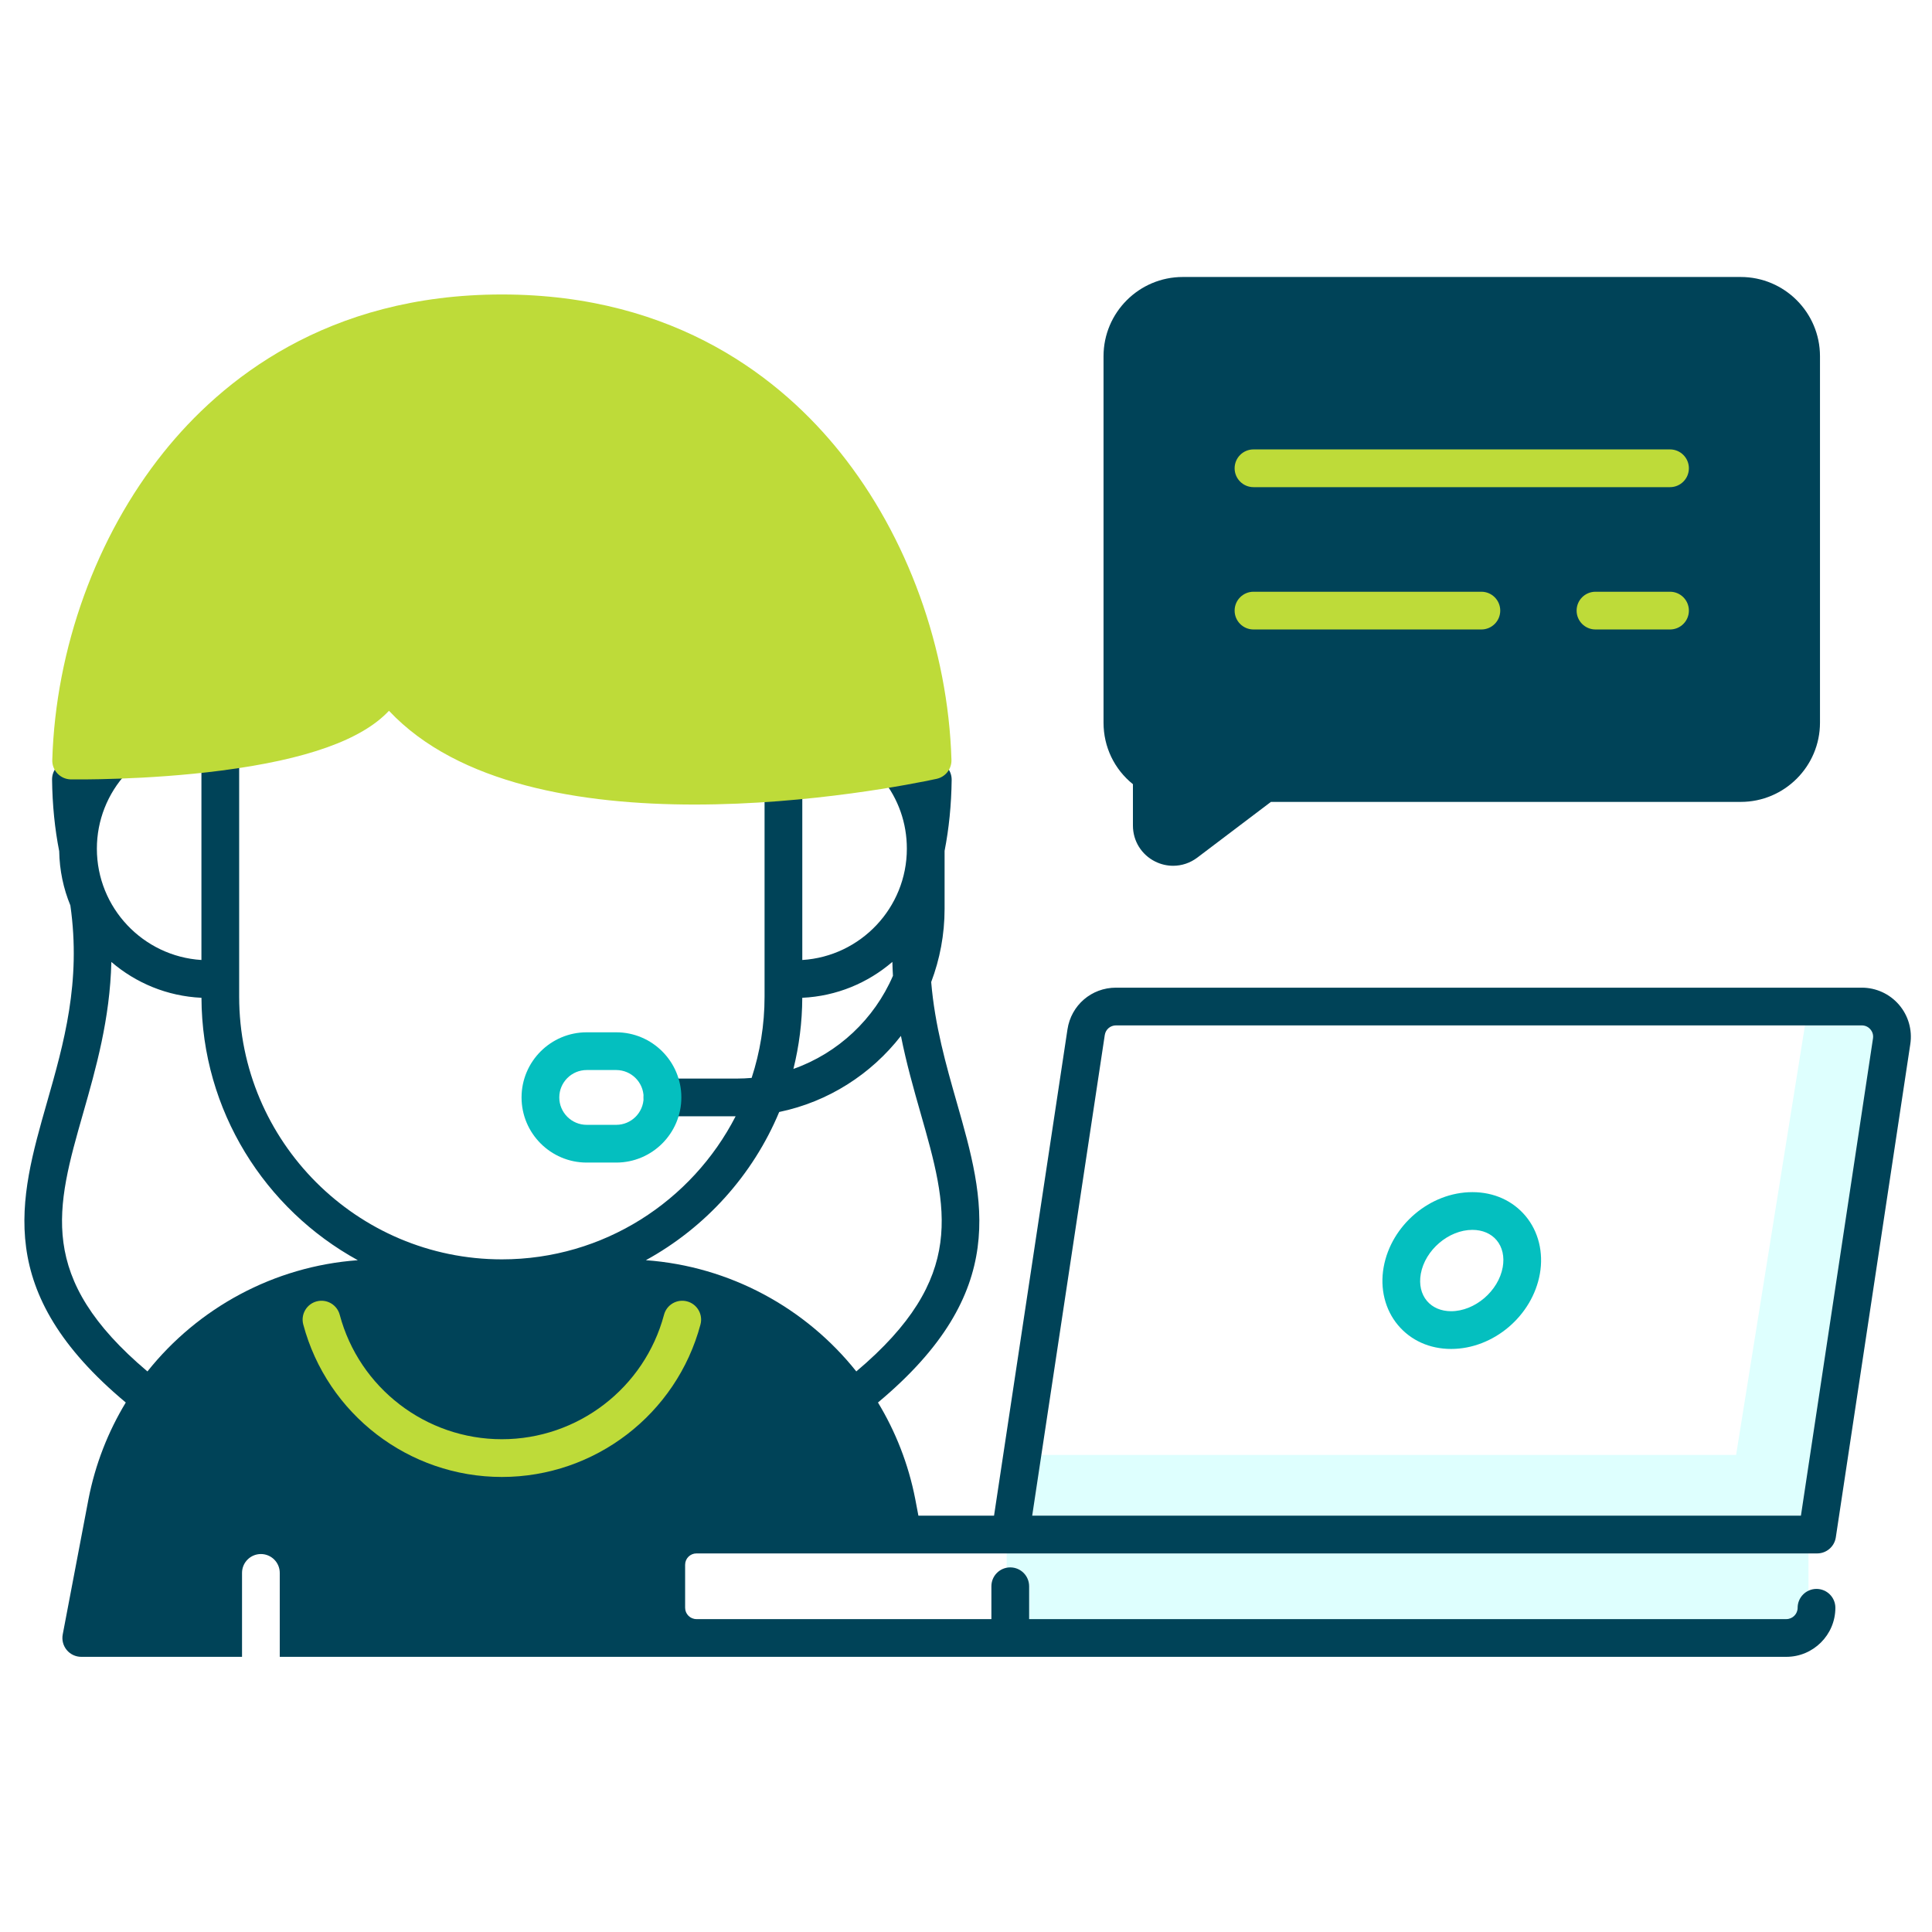
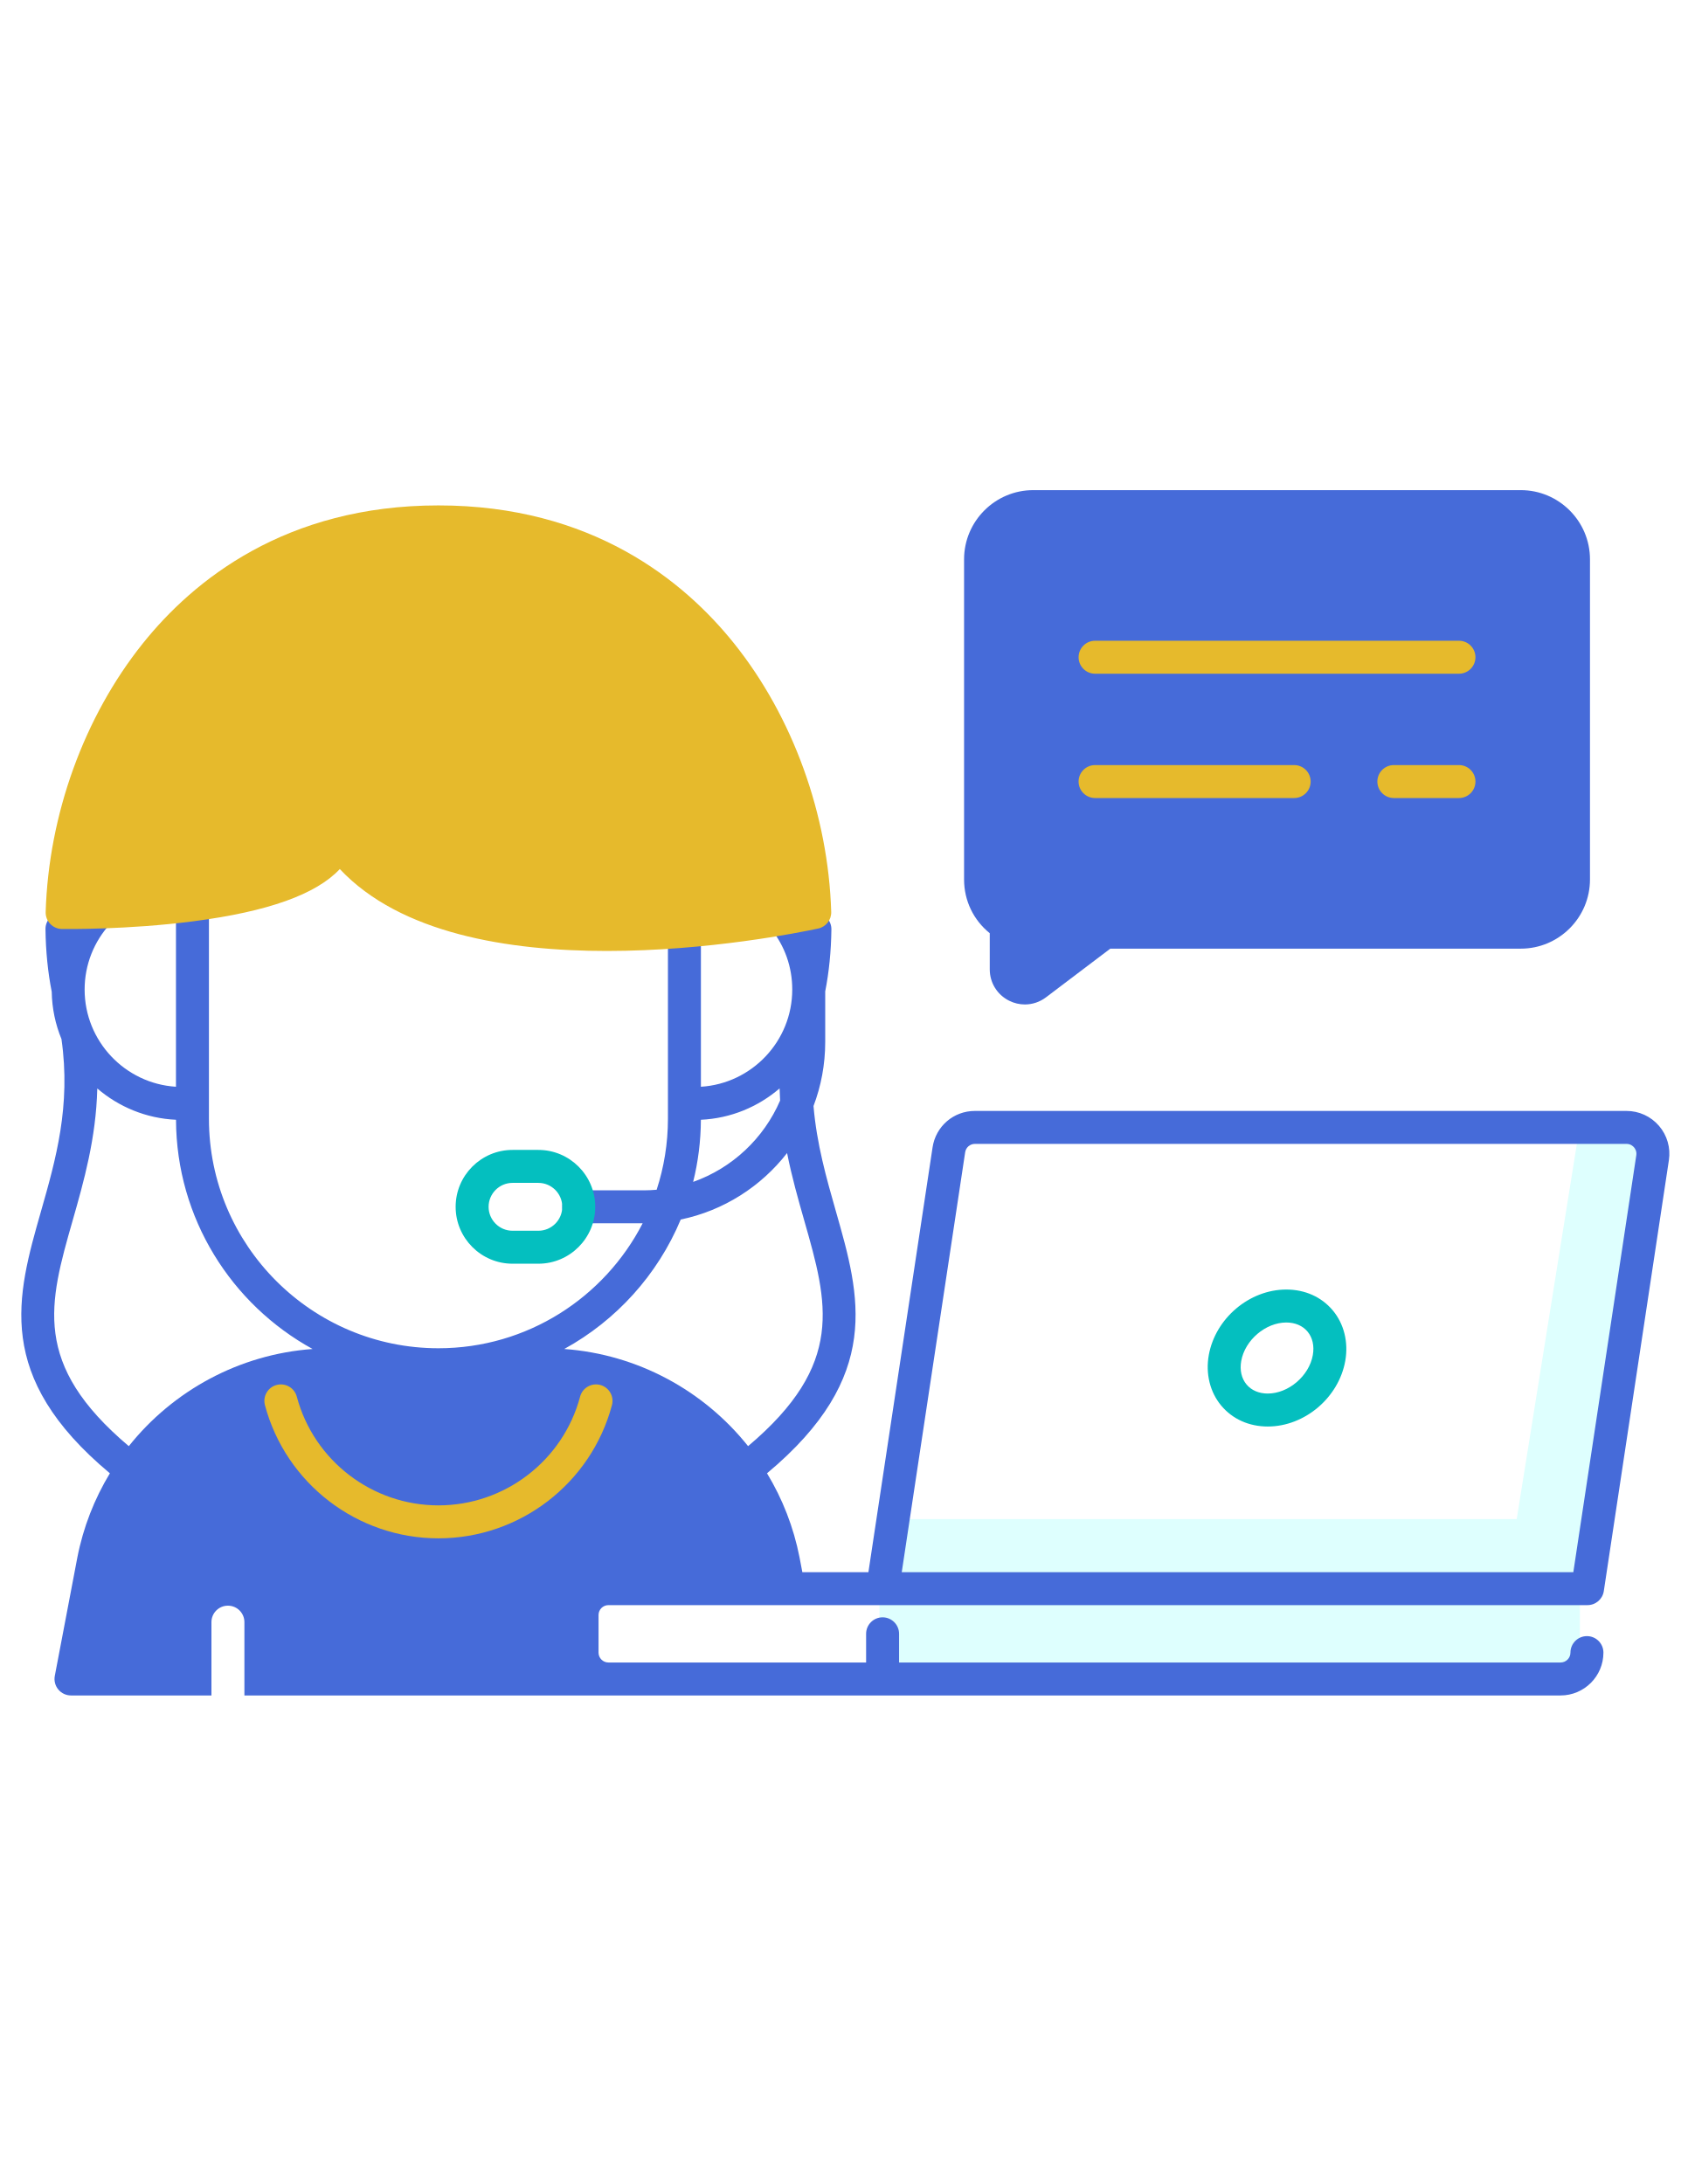
- <svg xmlns="http://www.w3.org/2000/svg" style="enable-background:new 0 0 512 512;" version="1.1" viewBox="0 0 512 512" xml:space="preserve">
-   <style type="text/css">
- 	.st0{display:none;}
- 	.st1{fill:#DEFFFE;}
- 	.st2{fill:#004358;}
- 	.st3{fill:#04BFBF;}
- 	.st4{fill:#BEDB39;}
- </style>
-   <g id="Layer_1" />
-   <g class="st0" id="Layer_3" />
-   <g class="st0" id="Layer_5" />
+ <svg xmlns="http://www.w3.org/2000/svg" version="1.1" id="Layer_1" x="0px" y="0px" width="612px" height="792px" viewBox="0 0 612 792" enable-background="new 0 0 612 792" xml:space="preserve">
+   <g id="Layer_1_1_">
+ </g>
+   <g id="Layer_3" display="none">
+ </g>
+   <g id="Layer_5" display="none">
+ </g>
  <g id="Layer_4">
    <g>
-       <path class="st1" d="M479.26,265.978l-19.174,119.595H272.164l-5.383,19.526v29.13H479.26v-29.13l23.087-131.692    C502.346,273.407,489.825,260.379,479.26,265.978z" />
+       <path fill="#DEFFFE" d="M572.865,407.927L549.946,550.88H325.321l-6.435,23.34v34.819h253.979V574.22l27.597-157.413    C600.461,416.807,585.494,401.234,572.865,407.927z" />
      <g>
        <g>
-           <path class="st2" d="M300.238,207.823v10.969c0,4.066,2.262,7.717,5.903,9.526c1.513,0.753,3.136,1.123,4.749,1.123      c2.267,0,4.515-0.732,6.41-2.167l19.503-14.762h124.511c11.58,0,21-9.421,21-21V94.404c0-11.579-9.42-21-21-21H313.447      c-11.58,0-21,9.421-21,21v97.108C292.447,197.951,295.313,203.861,300.238,207.823z" />
-           <path class="st2" d="M503.252,266.263c-2.472-2.873-6.064-4.521-9.855-4.521H295.744c-6.481,0-11.887,4.651-12.854,11.06      l-19.46,128.872h-20.042l-0.844-4.436c-1.803-9.246-5.202-17.852-9.873-25.56c35.204-29.379,28.252-53.719,20.906-79.441      c-2.892-10.126-5.838-20.479-6.801-31.984c2.289-6.042,3.55-12.585,3.55-19.42v-15.348c1.154-5.868,1.792-12.184,1.875-18.805      c0.035-2.761-2.175-5.027-4.937-5.062c-0.021,0-0.043,0-0.064,0c-1.351,0-2.577,0.54-3.479,1.415      c-0.651-0.982-1.344-1.938-2.084-2.86c-1.728-2.152-4.875-2.498-7.029-0.771c-2.154,1.728-2.5,4.875-0.772,7.029      c4.245,5.292,6.489,11.683,6.489,18.48c0,15.677-12.269,28.537-27.708,29.497v-47.288c0-2.762-2.239-5-5-5s-5,2.238-5,5v57.006      c0,7.513-1.211,14.745-3.424,21.53c-1.276,0.109-2.564,0.177-3.868,0.177h-19.761c-2.761,0-5,2.238-5,5s2.239,5,5,5h19.381      c-11.555,22.483-34.976,37.91-61.946,37.91c-38.387,0-69.618-31.23-69.618-69.617V199.2c0-2.762-2.239-5-5-5s-5,2.238-5,5      v55.207c-15.44-0.96-27.709-13.819-27.709-29.497c0-7.471,2.811-14.607,7.916-20.098c1.88-2.021,1.766-5.186-0.257-7.066      c-2.021-1.879-5.186-1.766-7.066,0.258c-1.46,1.57-2.771,3.247-3.944,5.002c-0.905-0.899-2.15-1.455-3.523-1.455      c-0.02,0-0.041,0-0.061,0c-2.761,0.033-4.973,2.299-4.939,5.061c0.08,6.679,0.723,13.053,1.893,18.97      c0.085,5.073,1.125,9.917,2.956,14.357c2.901,20.307-1.731,36.571-6.223,52.298c-7.347,25.722-14.298,50.062,20.909,79.443      c-4.673,7.713-8.075,16.326-9.879,25.58l-6.83,35.884c-0.279,1.463,0.11,2.975,1.06,4.122c0.95,1.148,2.362,1.812,3.852,1.812      H64.14v-22.241c0-2.762,2.239-5,5-5s5,2.238,5,5v22.241h399.252c7.168,0,13-5.832,13-13c0-2.762-2.239-5-5-5s-5,2.238-5,5      c0,1.654-1.346,3-3,3H272.73v-8.703c0-2.762-2.239-5-5-5s-5,2.238-5,5v8.703h-78.165c-1.654,0-3-1.346-3-3v-11.405      c0-1.654,1.346-3,3-3h297c2.473,0,4.575-1.808,4.944-4.254l19.742-130.736C506.817,272.935,505.724,269.137,503.252,266.263z       M212.61,264.424c9.1-0.42,17.395-3.941,23.879-9.514c0.03,1.242,0.08,2.471,0.153,3.685      c-4.95,11.471-14.524,20.493-26.378,24.678C211.763,277.228,212.586,270.92,212.61,264.424z M206.497,294.689      c13.026-2.698,24.372-10.023,32.259-20.165c1.446,7.256,3.37,14.033,5.205,20.459c7.181,25.142,12.444,43.594-17.031,68.459      c-13.402-16.821-33.474-27.856-55.768-29.476C186.953,325.298,199.507,311.438,206.497,294.689z M39.073,363.444      c-29.478-24.866-24.215-43.319-17.033-68.462c3.391-11.874,7.104-24.922,7.471-40.054c6.486,5.566,14.784,9.076,23.88,9.496      c0.111,29.949,16.845,56.047,41.433,69.543C72.537,335.591,52.472,346.624,39.073,363.444z M496.363,275.189l-19.1,126.483      H273.542l19.235-127.38c0.223-1.479,1.471-2.552,2.967-2.552h197.653c1.198,0,1.939,0.654,2.274,1.044      C496.006,273.175,496.542,274.005,496.363,275.189z" />
+           <path fill="#466BD9" d="M358.878,338.414v13.111c0,4.86,2.704,9.224,7.057,11.386c1.808,0.9,3.748,1.343,5.676,1.343      c2.71,0,5.397-0.875,7.662-2.59l23.313-17.646h148.829c13.842,0,25.102-11.261,25.102-25.102V202.842      c0-13.84-11.26-25.102-25.102-25.102H374.667c-13.842,0-25.102,11.261-25.102,25.102v116.074      C349.565,326.613,352.991,333.678,358.878,338.414z" />
+           <path fill="#466BD9" d="M601.543,408.268c-2.954-3.434-7.248-5.404-11.779-5.404H353.507c-7.747,0-14.209,5.56-15.365,13.221      l-23.261,154.042h-23.956l-1.009-5.303c-2.155-11.052-6.218-21.338-11.801-30.552c42.08-35.117,33.77-64.211,24.989-94.957      c-3.457-12.104-6.978-24.479-8.129-38.23c2.736-7.223,4.243-15.043,4.243-23.213v-18.346c1.38-7.014,2.142-14.563,2.241-22.478      c0.042-3.3-2.6-6.009-5.901-6.051c-0.025,0-0.051,0-0.076,0c-1.615,0-3.081,0.646-4.159,1.691      c-0.778-1.174-1.606-2.317-2.491-3.418c-2.065-2.573-5.827-2.986-8.402-0.922c-2.575,2.065-2.988,5.827-0.922,8.402      c5.074,6.326,7.756,13.965,7.756,22.089c0,18.739-14.666,34.111-33.12,35.258v-56.524c0-3.302-2.676-5.977-5.977-5.977      c-3.3,0-5.977,2.675-5.977,5.977v68.14c0,8.98-1.447,17.625-4.093,25.735c-1.525,0.13-3.064,0.212-4.623,0.212h-23.621      c-3.3,0-5.977,2.675-5.977,5.977c0,3.301,2.676,5.977,5.977,5.977h23.166c-13.812,26.874-41.807,45.313-74.044,45.313      c-45.885,0-83.215-37.329-83.215-83.214v-77.606c0-3.302-2.676-5.977-5.977-5.977s-5.977,2.675-5.977,5.977v65.989      c-18.456-1.147-33.121-16.518-33.121-35.258c0-8.93,3.36-17.46,9.462-24.023c2.248-2.416,2.111-6.199-0.307-8.446      c-2.416-2.246-6.199-2.111-8.446,0.309c-1.745,1.876-3.313,3.881-4.714,5.979c-1.082-1.075-2.57-1.739-4.211-1.739      c-0.024,0-0.049,0-0.073,0c-3.3,0.04-5.944,2.748-5.903,6.049c0.095,7.983,0.864,15.603,2.263,22.675      c0.102,6.064,1.345,11.854,3.533,17.161c3.468,24.273-2.069,43.713-7.438,62.512c-8.782,30.746-17.091,59.84,24.993,94.959      c-5.585,9.22-9.652,19.515-11.809,30.576l-8.164,42.893c-0.333,1.749,0.131,3.557,1.267,4.928      c1.136,1.372,2.824,2.165,4.604,2.165h50.925v-26.584c0-3.302,2.676-5.977,5.977-5.977s5.977,2.675,5.977,5.977v26.584h477.231      c8.568,0,15.539-6.971,15.539-15.539c0-3.301-2.677-5.977-5.977-5.977c-3.301,0-5.977,2.676-5.977,5.977      c0,1.978-1.609,3.586-3.586,3.586H325.998v-10.402c0-3.302-2.677-5.977-5.977-5.977c-3.301,0-5.977,2.675-5.977,5.977v10.402      h-93.432c-1.977,0-3.586-1.608-3.586-3.586v-13.632c0-1.978,1.609-3.586,3.586-3.586h355.008c2.955,0,5.468-2.161,5.909-5.085      l23.598-156.271C605.805,416.242,604.498,411.703,601.543,408.268z M254.135,406.069c10.877-0.502,20.792-4.711,28.543-11.372      c0.036,1.484,0.096,2.953,0.183,4.404c-5.917,13.712-17.361,24.496-31.53,29.498      C253.123,421.374,254.106,413.834,254.135,406.069z M246.829,442.245c15.57-3.225,29.132-11.98,38.56-24.103      c1.728,8.673,4.028,16.773,6.221,24.454c8.584,30.053,14.875,52.108-20.357,81.83c-16.02-20.106-40.012-33.297-66.66-35.233      C223.467,478.833,238.473,462.266,246.829,442.245z M46.705,524.429c-35.235-29.723-28.945-51.779-20.36-81.833      c4.053-14.193,8.492-29.789,8.93-47.877c7.753,6.652,17.671,10.849,28.544,11.351c0.133,35.799,20.135,66.993,49.525,83.126      C86.705,491.136,62.72,504.324,46.705,524.429z M593.309,418.938l-22.83,151.187H326.968l22.992-152.259      c0.267-1.769,1.759-3.051,3.547-3.051h236.257c1.432,0,2.317,0.781,2.718,1.248S593.522,417.521,593.309,418.938z" />
        </g>
        <g>
          <g>
            <g>
-               <path class="st4" d="M442.573,129.1H332.188c-2.761,0-5-2.238-5-5s2.239-5,5-5h110.384c2.761,0,5,2.238,5,5        S445.334,129.1,442.573,129.1z" />
+               <path fill="#E6BA2C" d="M529.013,244.315H397.068c-3.3,0-5.977-2.675-5.977-5.977s2.677-5.977,5.977-5.977h131.943        c3.301,0,5.977,2.675,5.977,5.977S532.313,244.315,529.013,244.315z" />
            </g>
            <g>
-               <path class="st4" d="M392.58,166.817h-60.392c-2.761,0-5-2.238-5-5s2.239-5,5-5h60.392c2.761,0,5,2.238,5,5        S395.341,166.817,392.58,166.817z" />
+               <path fill="#E6BA2C" d="M469.256,289.398h-72.188c-3.3,0-5.977-2.675-5.977-5.977s2.677-5.977,5.977-5.977h72.188        c3.3,0,5.977,2.675,5.977,5.977S472.556,289.398,469.256,289.398z" />
            </g>
            <g>
-               <path class="st4" d="M442.573,166.817h-19.754c-2.761,0-5-2.238-5-5s2.239-5,5-5h19.754c2.761,0,5,2.238,5,5        S445.334,166.817,442.573,166.817z" />
+               <path fill="#E6BA2C" d="M529.013,289.398H505.4c-3.3,0-5.977-2.675-5.977-5.977s2.677-5.977,5.977-5.977h23.612        c3.301,0,5.977,2.675,5.977,5.977S532.313,289.398,529.013,289.398z" />
            </g>
          </g>
          <g>
-             <path class="st3" d="M384.564,357.485c-5.673,0-10.679-2.246-14.093-6.324c-3.419-4.084-4.802-9.673-3.792-15.333       c1.992-11.158,12.322-19.899,23.517-19.899c5.674,0,10.679,2.246,14.093,6.323c3.419,4.084,4.802,9.673,3.792,15.333v0.001       C406.09,348.744,395.76,357.485,384.564,357.485z M390.197,325.929c-6.283,0-12.544,5.338-13.672,11.657       c-0.496,2.778,0.077,5.32,1.614,7.155c1.481,1.77,3.763,2.744,6.426,2.744c6.284,0,12.545-5.338,13.672-11.657       c0.496-2.779-0.077-5.32-1.614-7.156C395.142,326.903,392.859,325.929,390.197,325.929z M403.159,336.707h0.01H403.159z" />
+             <path fill="#04BFBF" d="M459.674,517.307c-6.78,0-12.765-2.685-16.846-7.56c-4.086-4.882-5.739-11.563-4.532-18.328       c2.381-13.337,14.729-23.785,28.11-23.785c6.782,0,12.765,2.685,16.846,7.558c4.087,4.882,5.739,11.563,4.532,18.328v0.001       C485.404,506.858,473.057,517.307,459.674,517.307z M466.407,479.587c-7.51,0-14.994,6.381-16.342,13.934       c-0.593,3.321,0.092,6.359,1.929,8.553c1.771,2.115,4.498,3.28,7.682,3.28c7.511,0,14.995-6.381,16.342-13.935       c0.593-3.321-0.092-6.358-1.929-8.553C472.318,480.751,469.589,479.587,466.407,479.587z M481.901,492.47h0.012H481.901z" />
          </g>
        </g>
        <g>
-           <path class="st3" d="M163.304,308.093h-7.826c-9.518,0-17.261-7.743-17.261-17.261s7.743-17.261,17.261-17.261h7.826      c9.518,0,17.261,7.743,17.261,17.261S172.822,308.093,163.304,308.093z M155.478,283.571c-4.003,0-7.261,3.257-7.261,7.261      s3.257,7.261,7.261,7.261h7.826c4.004,0,7.261-3.257,7.261-7.261s-3.257-7.261-7.261-7.261H155.478z" />
+           <path fill="#04BFBF" d="M195.199,458.268h-9.354c-11.377,0-20.632-9.256-20.632-20.633s9.255-20.632,20.632-20.632h9.354      c11.377,0,20.632,9.255,20.632,20.632S206.576,458.268,195.199,458.268z M185.845,428.956c-4.785,0-8.679,3.893-8.679,8.679      s3.893,8.68,8.679,8.68h9.354c4.786,0,8.679-3.894,8.679-8.68s-3.893-8.679-8.679-8.679H185.845z" />
        </g>
        <g>
-           <path class="st4" d="M133,391.41c-24.645,0-46.288-16.617-52.633-40.41c-0.711-2.668,0.875-5.407,3.542-6.119      c2.672-0.709,5.408,0.874,6.12,3.543c5.18,19.422,22.85,32.986,42.971,32.986s37.792-13.564,42.971-32.986      c0.711-2.668,3.446-4.255,6.12-3.543c2.668,0.712,4.254,3.451,3.542,6.119C179.288,374.793,157.645,391.41,133,391.41z" />
+           <path fill="#E6BA2C" d="M158.977,557.857c-29.458,0-55.329-19.862-62.913-48.303c-0.85-3.189,1.046-6.463,4.234-7.314      c3.194-0.847,6.464,1.045,7.315,4.235c6.192,23.215,27.313,39.429,51.364,39.429s45.173-16.214,51.364-39.429      c0.85-3.189,4.119-5.086,7.315-4.235c3.189,0.852,5.085,4.125,4.234,7.314C214.305,537.995,188.435,557.857,158.977,557.857z" />
        </g>
-         <path class="st4" d="M222.678,119.911C207.384,100.81,179.411,78.039,133,78.039c-46.421,0-74.397,22.779-89.691,41.889     c-17.83,22.276-28.565,51.972-29.455,81.473c-0.041,1.339,0.462,2.639,1.389,3.607c0.927,0.968,2.207,1.523,3.547,1.543     c0.806,0.012,19.971,0.245,39.921-2.35c22.531-2.93,37.173-8.141,44.369-15.838c18.411,19.598,51.151,24.851,80.997,24.85     c30.726-0.001,58.381-5.574,64.122-6.809c2.36-0.508,4.021-2.628,3.947-5.041C251.247,171.867,240.506,142.179,222.678,119.911z" />
+         <path fill="#E6BA2C" d="M266.17,233.331c-18.281-22.832-51.718-50.05-107.193-50.05c-55.488,0-88.928,27.228-107.209,50.07     c-21.312,26.626-34.144,62.123-35.208,97.386c-0.049,1.601,0.552,3.154,1.66,4.312c1.108,1.157,2.638,1.82,4.24,1.844     c0.963,0.014,23.872,0.293,47.718-2.809c26.931-3.502,44.433-9.731,53.035-18.931c22.007,23.425,61.142,29.705,96.816,29.703     c36.728-0.001,69.784-6.663,76.646-8.139c2.821-0.607,4.806-3.141,4.718-6.025C300.318,295.435,287.48,259.948,266.17,233.331z" />
      </g>
    </g>
  </g>
</svg>
